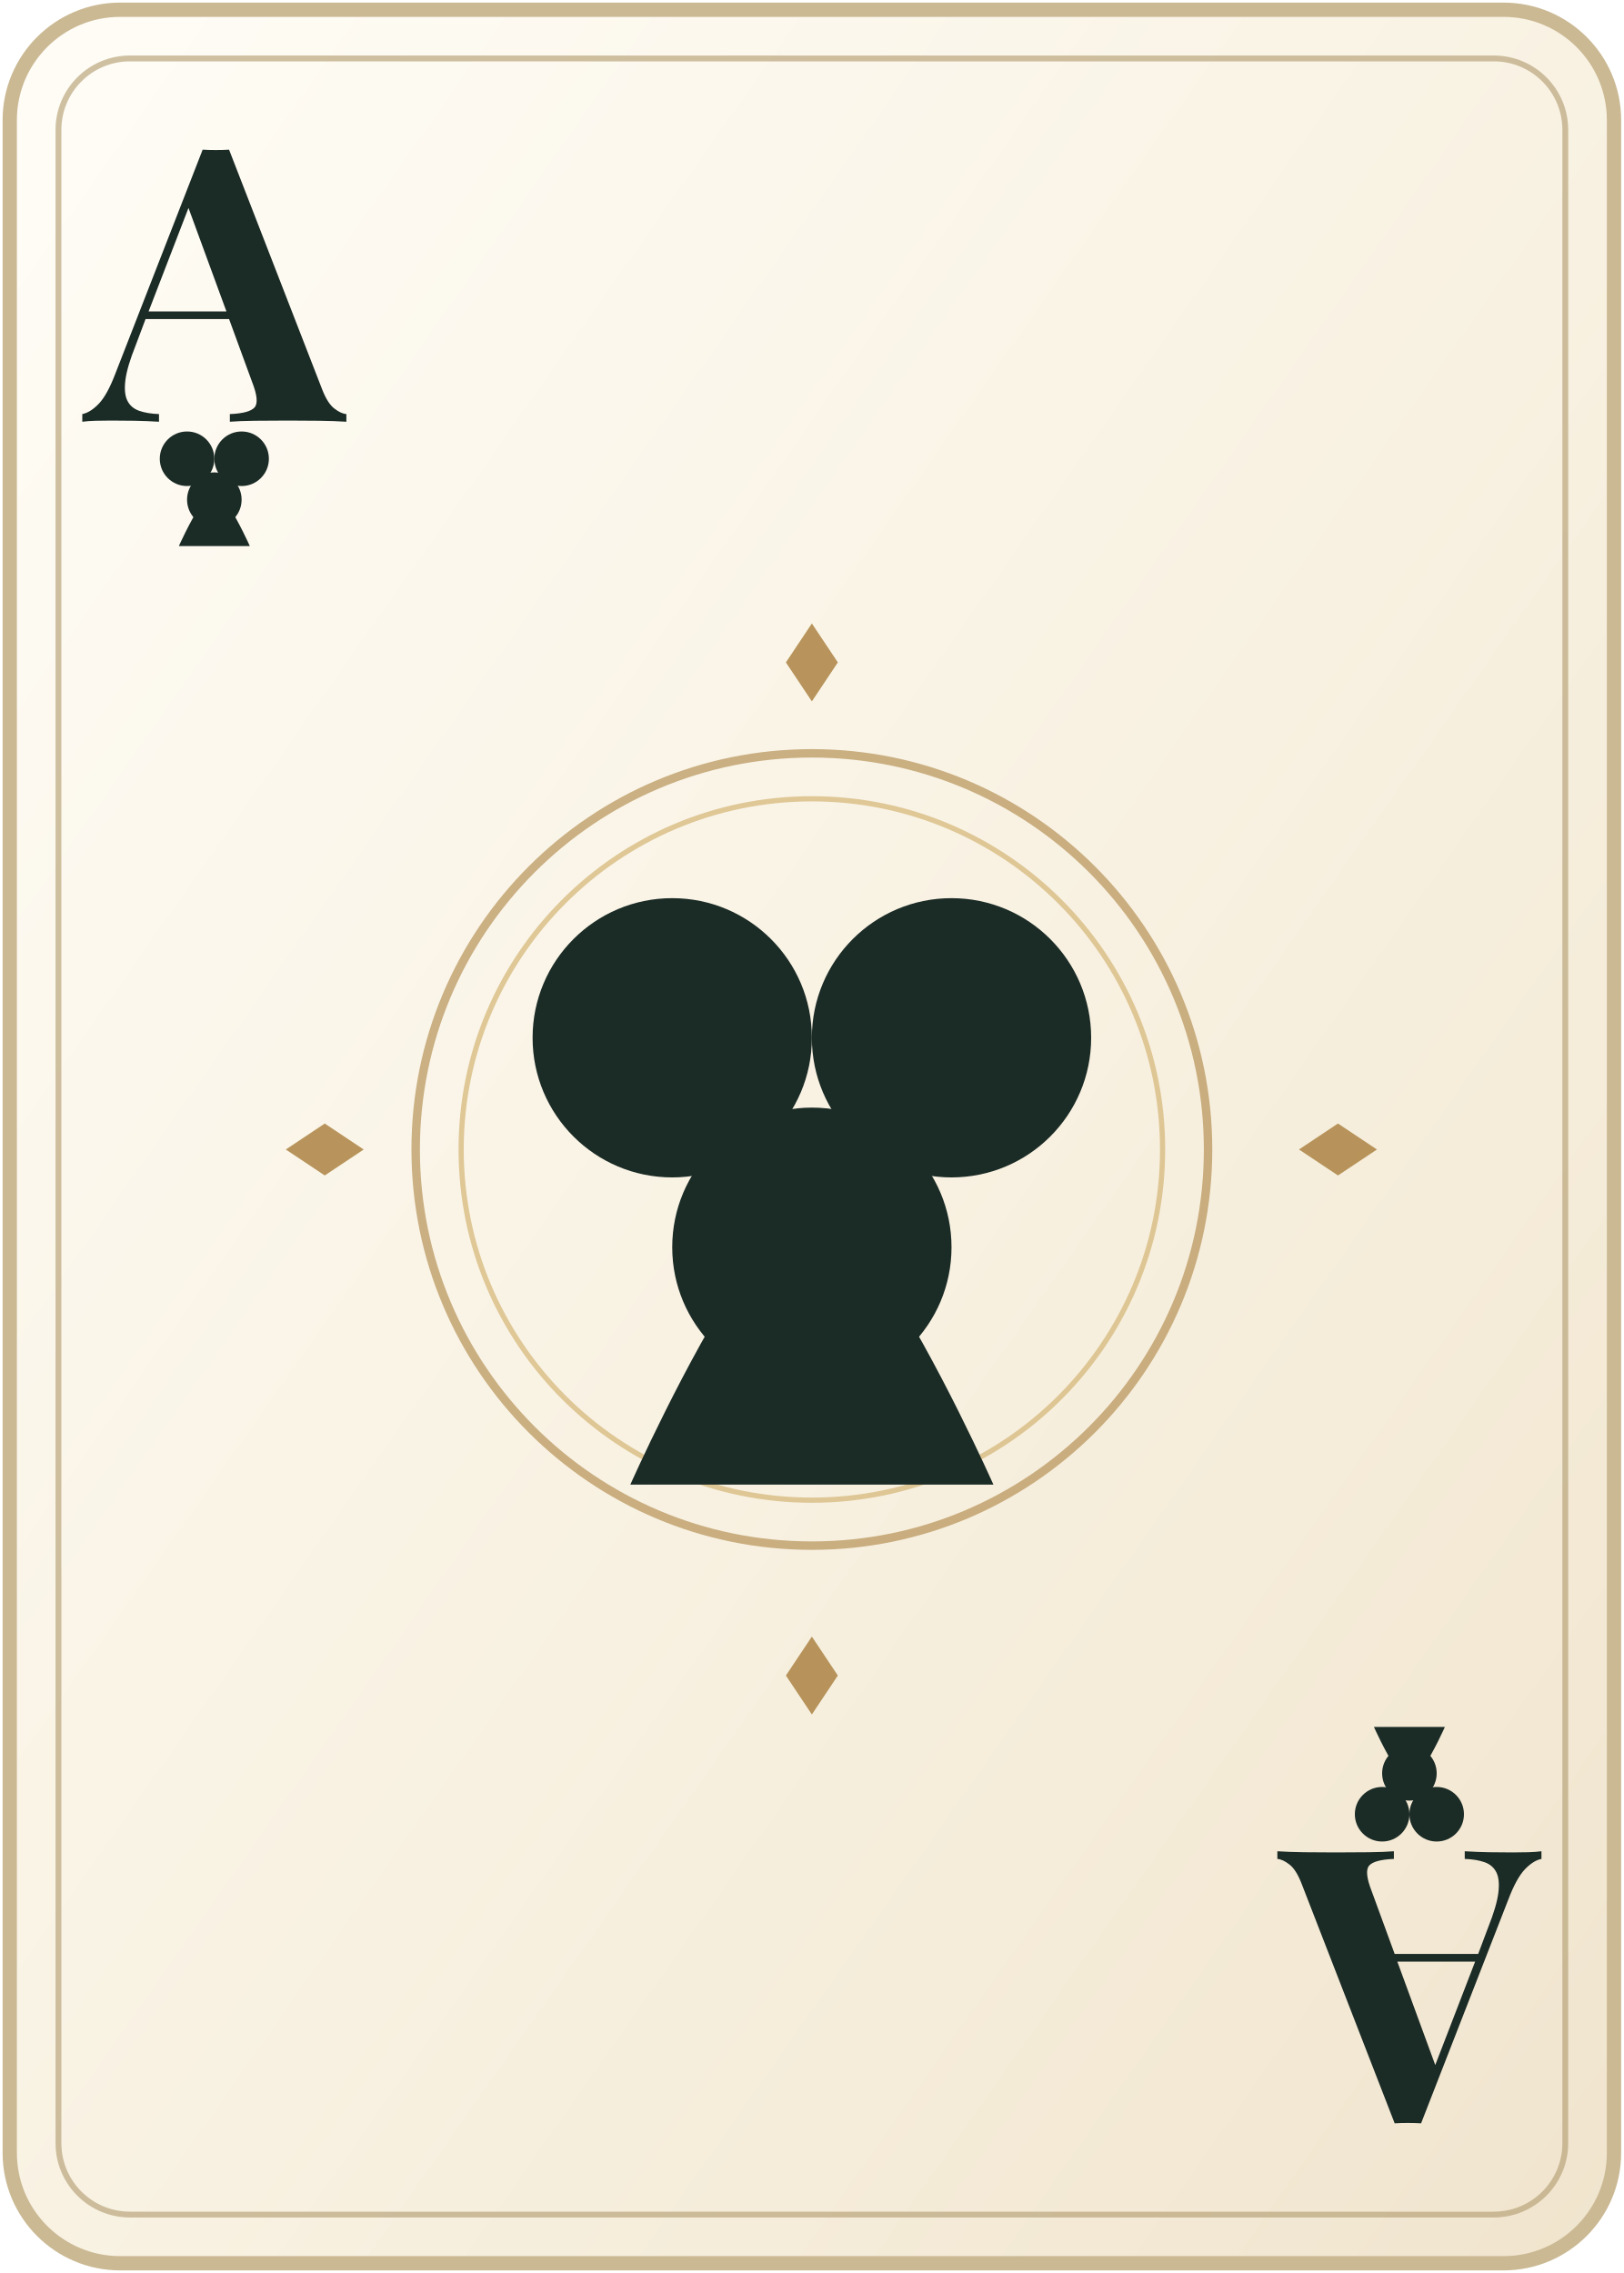
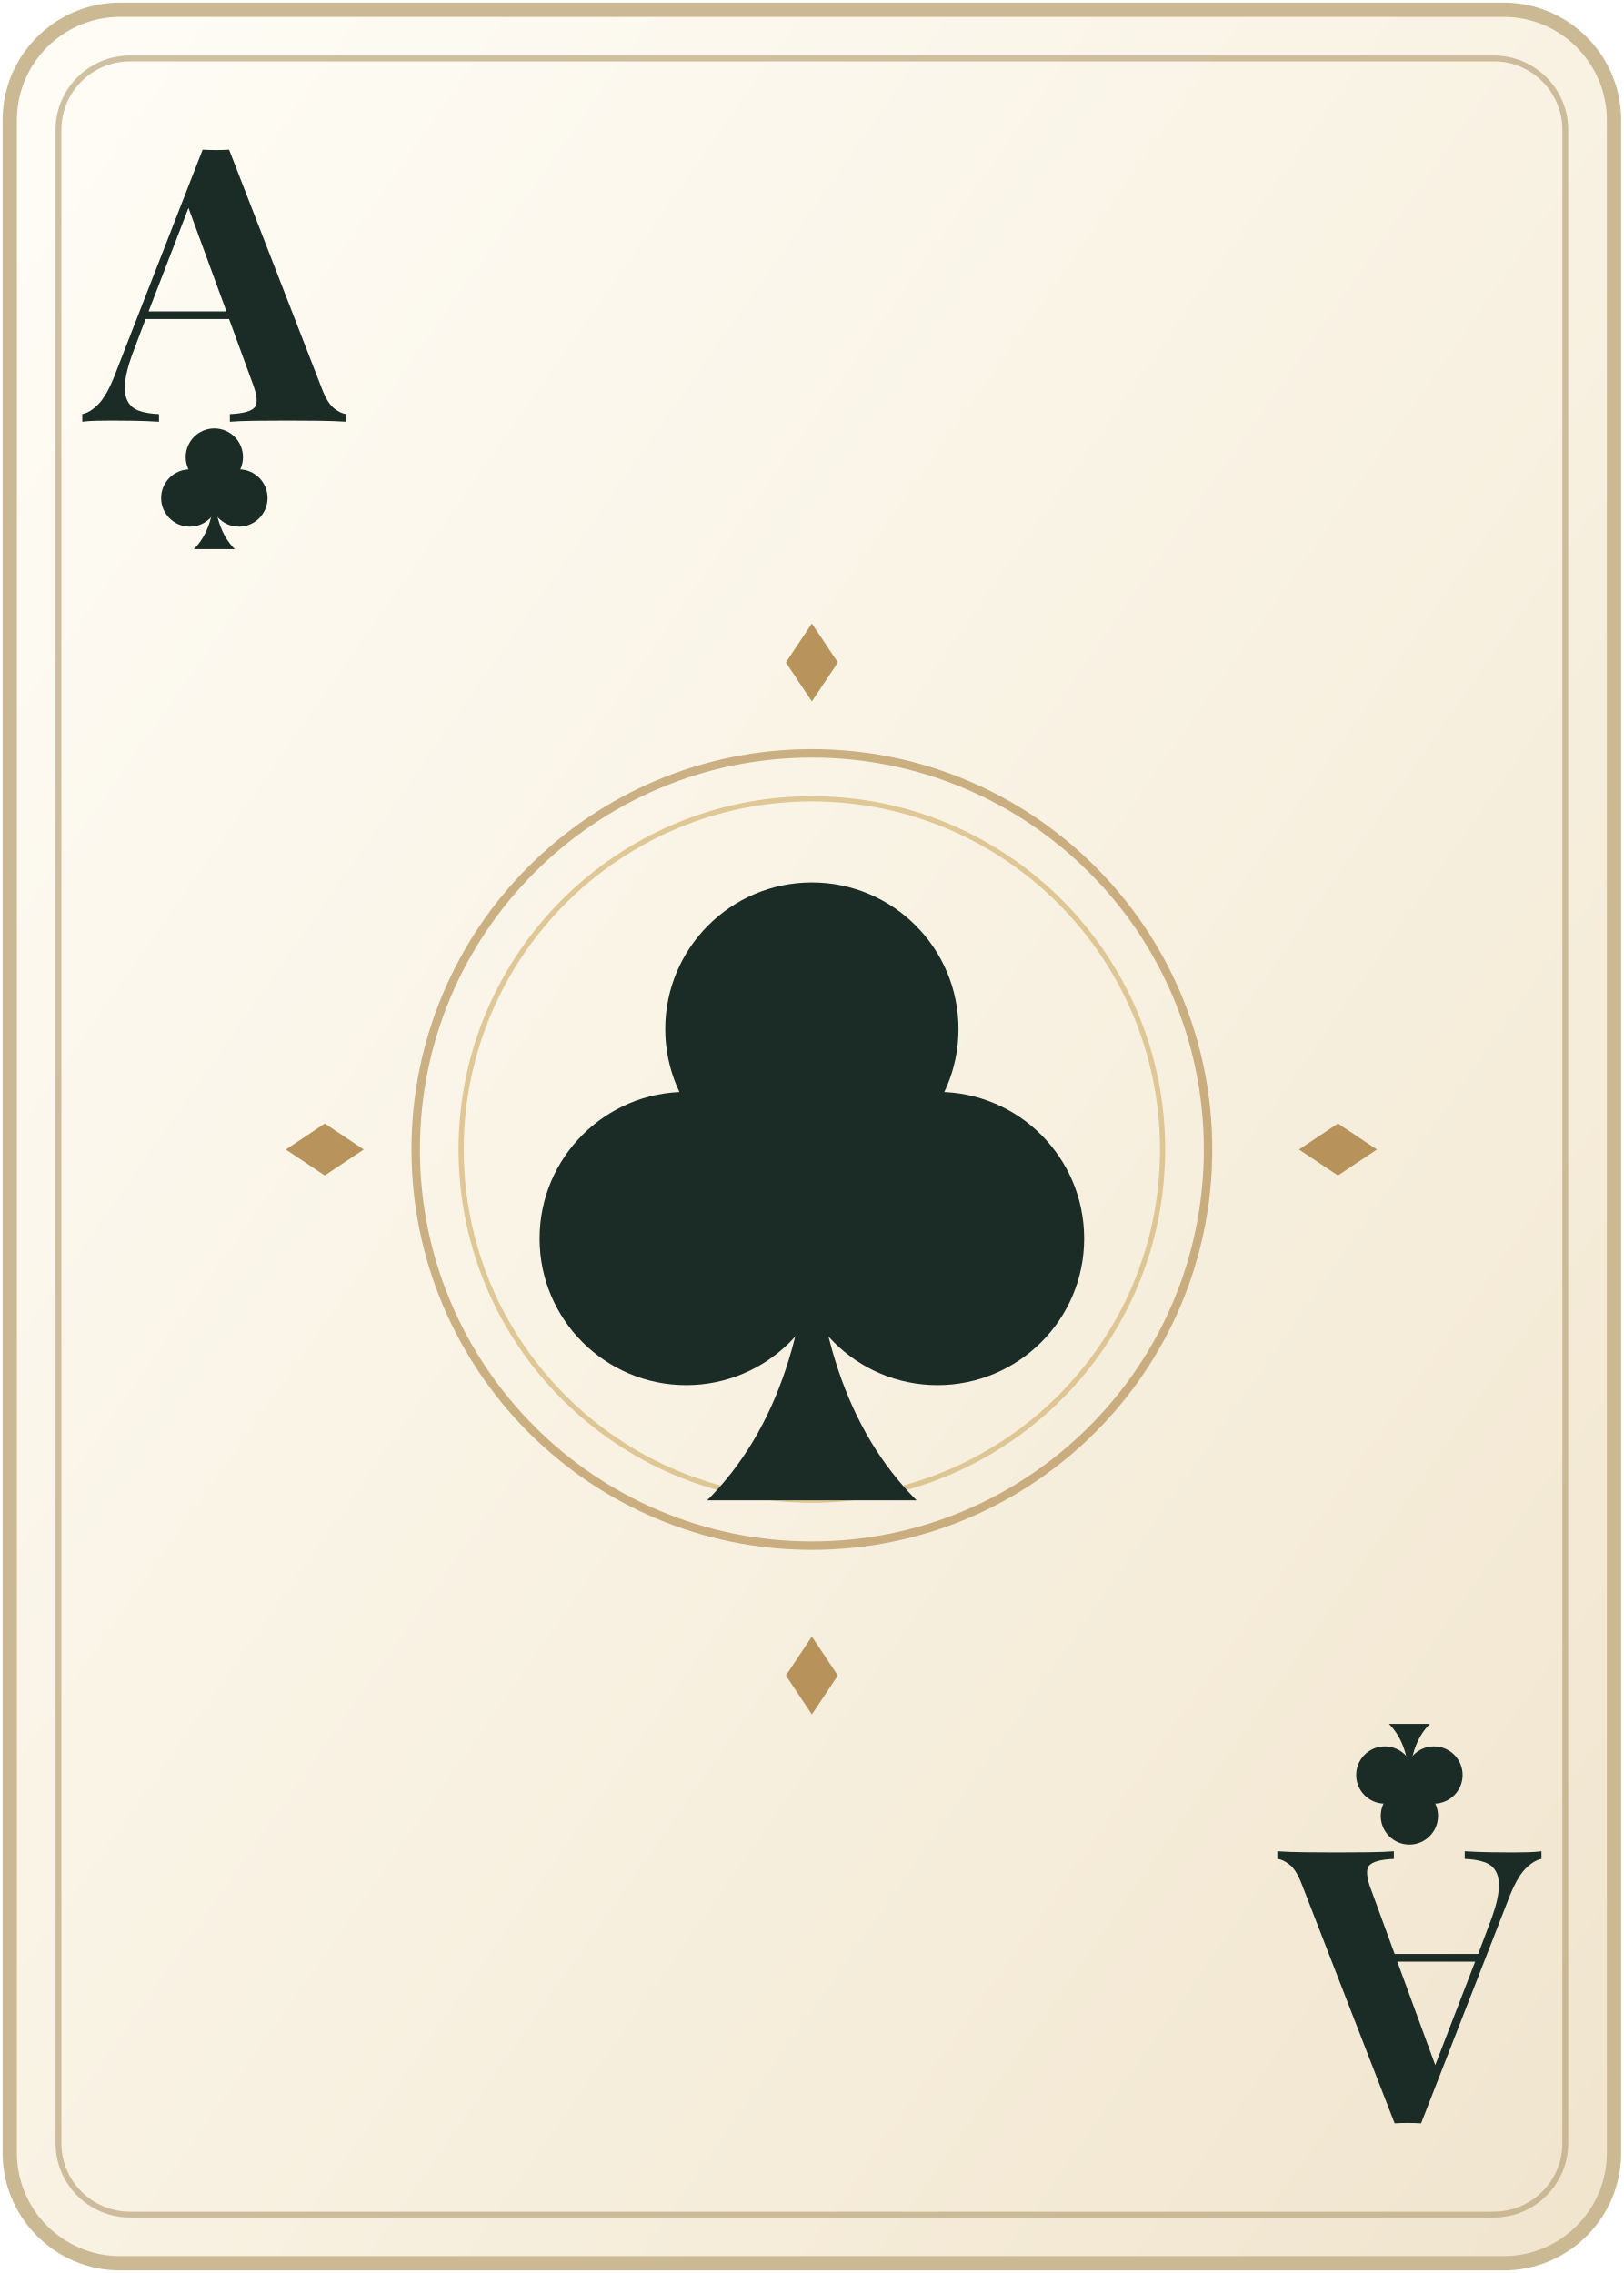
<svg xmlns="http://www.w3.org/2000/svg" width="250" height="350" viewBox="0 0 250 350">
  <defs>
    <linearGradient id="paper" x1="0" y1="0" x2="1" y2="1">
      <stop offset="0" stop-color="#fffdf7" />
      <stop offset="0.55" stop-color="#f8f1e1" />
      <stop offset="1" stop-color="#f0e4cd" />
    </linearGradient>
  </defs>
  <rect x="1.5" y="1.5" width="247" height="347" rx="17" fill="url(#paper)" stroke="#cbb994" stroke-width="2.2" />
  <rect x="9" y="9" width="232" height="332" rx="11" fill="none" stroke="#b5a075" stroke-width="0.9" opacity="0.65" />
  <g>
    <circle cx="125" cy="177" r="61" fill="none" stroke="#b08a4c" stroke-width="1.3" opacity="0.65" />
    <circle cx="125" cy="177" r="54" fill="none" stroke="#d8bc82" stroke-width="0.8" opacity="0.8" />
    <g transform="translate(125 177) scale(2.15)">
-       <g fill="#1b2b26">
-         <circle cx="-10" cy="-8" r="10" />
-         <circle cx="10" cy="-8" r="10" />
-         <circle cx="0" cy="7" r="10" />
-         <path d="M-5 9 C-9 15 -13 24 -13 24 L13 24 C13 24 9 15 5 9 Z" />
+       <g fill="#1b2b26" transform="translate(-22.5 -19.875) scale(0.75)">
+         <circle cx="18" cy="35" r="14" />
+         <circle cx="30" cy="15" r="14" />
+         <circle cx="42" cy="35" r="14" />
+         <path d="M30,30 Q30,50 20,60 H40 Q30,50 30,30" />
      </g>
    </g>
    <g fill="#b08a4c" opacity="0.9">
      <path d="M125 96 l4 6 -4 6 -4 -6 Z" />
      <path d="M125 252 l4 6 -4 6 -4 -6 Z" />
      <path d="M44 177 l6 -4 6 4 -6 4 Z" />
      <path d="M200 177 l6 -4 6 4 -6 4 Z" />
    </g>
  </g>
  <g>
    <g transform="translate(13.56 64.94)">
      <path d="M21.71-41.89L36.05-4.96Q36.88-2.83 37.91-2.04Q38.94-1.24 39.77-1.18L39.77 0Q38-0.12 35.61-0.15Q33.22-0.18 30.80-0.18Q28.08-0.18 25.67-0.15Q23.25-0.12 21.83 0L21.83-1.18Q24.84-1.30 25.64-2.21Q26.43-3.13 25.25-6.14L21.71-15.81L8.85-15.81L7.32-11.74Q6.02-8.50 5.75-6.43Q5.49-4.37 6.05-3.25Q6.61-2.12 7.88-1.68Q9.15-1.24 10.92-1.18L10.92 0Q8.97-0.12 7.20-0.15Q5.43-0.18 3.60-0.18Q2.30-0.18 1.15-0.15Q0-0.12-0.89 0L-0.89-1.18Q0.35-1.42 1.65-2.77Q2.95-4.13 4.19-7.38L17.64-41.89Q18.59-41.83 19.68-41.83Q20.77-41.83 21.71-41.89M9.32-16.99L21.30-16.99L15.46-32.92" fill="#1b2b26" />
    </g>
    <g transform="translate(33 74) scale(0.42)">
-       <g fill="#1b2b26">
-         <circle cx="-10" cy="-8" r="10" />
-         <circle cx="10" cy="-8" r="10" />
-         <circle cx="0" cy="7" r="10" />
-         <path d="M-5 9 C-9 15 -13 24 -13 24 L13 24 C13 24 9 15 5 9 Z" />
+       <g fill="#1b2b26" transform="translate(-22.5 -19.875) scale(0.75)">
+         <circle cx="18" cy="35" r="14" />
+         <circle cx="30" cy="15" r="14" />
+         <circle cx="42" cy="35" r="14" />
+         <path d="M30,30 Q30,50 20,60 H40 Q30,50 30,30" />
      </g>
    </g>
  </g>
  <g transform="rotate(180 125 175)">
    <g>
      <g transform="translate(13.56 64.94)">
        <path d="M21.71-41.89L36.05-4.96Q36.88-2.83 37.91-2.04Q38.94-1.24 39.77-1.18L39.77 0Q38-0.12 35.61-0.15Q33.22-0.18 30.80-0.18Q28.08-0.18 25.67-0.15Q23.25-0.12 21.83 0L21.83-1.18Q24.84-1.30 25.64-2.21Q26.43-3.13 25.25-6.14L21.71-15.81L8.85-15.81L7.32-11.74Q6.02-8.50 5.75-6.43Q5.49-4.37 6.05-3.25Q6.61-2.12 7.88-1.68Q9.15-1.24 10.92-1.18L10.92 0Q8.97-0.12 7.20-0.15Q5.43-0.18 3.60-0.18Q2.30-0.18 1.15-0.15Q0-0.12-0.89 0L-0.89-1.18Q0.35-1.42 1.65-2.77Q2.95-4.13 4.19-7.38L17.64-41.89Q18.59-41.83 19.68-41.83Q20.77-41.83 21.71-41.89M9.32-16.99L21.30-16.99L15.46-32.92" fill="#1b2b26" />
      </g>
      <g transform="translate(33 74) scale(0.42)">
-         <g fill="#1b2b26">
-           <circle cx="-10" cy="-8" r="10" />
-           <circle cx="10" cy="-8" r="10" />
-           <circle cx="0" cy="7" r="10" />
-           <path d="M-5 9 C-9 15 -13 24 -13 24 L13 24 C13 24 9 15 5 9 Z" />
+         <g fill="#1b2b26" transform="translate(-22.5 -19.875) scale(0.75)">
+           <circle cx="18" cy="35" r="14" />
+           <circle cx="30" cy="15" r="14" />
+           <circle cx="42" cy="35" r="14" />
+           <path d="M30,30 Q30,50 20,60 H40 Q30,50 30,30" />
        </g>
      </g>
    </g>
  </g>
</svg>
